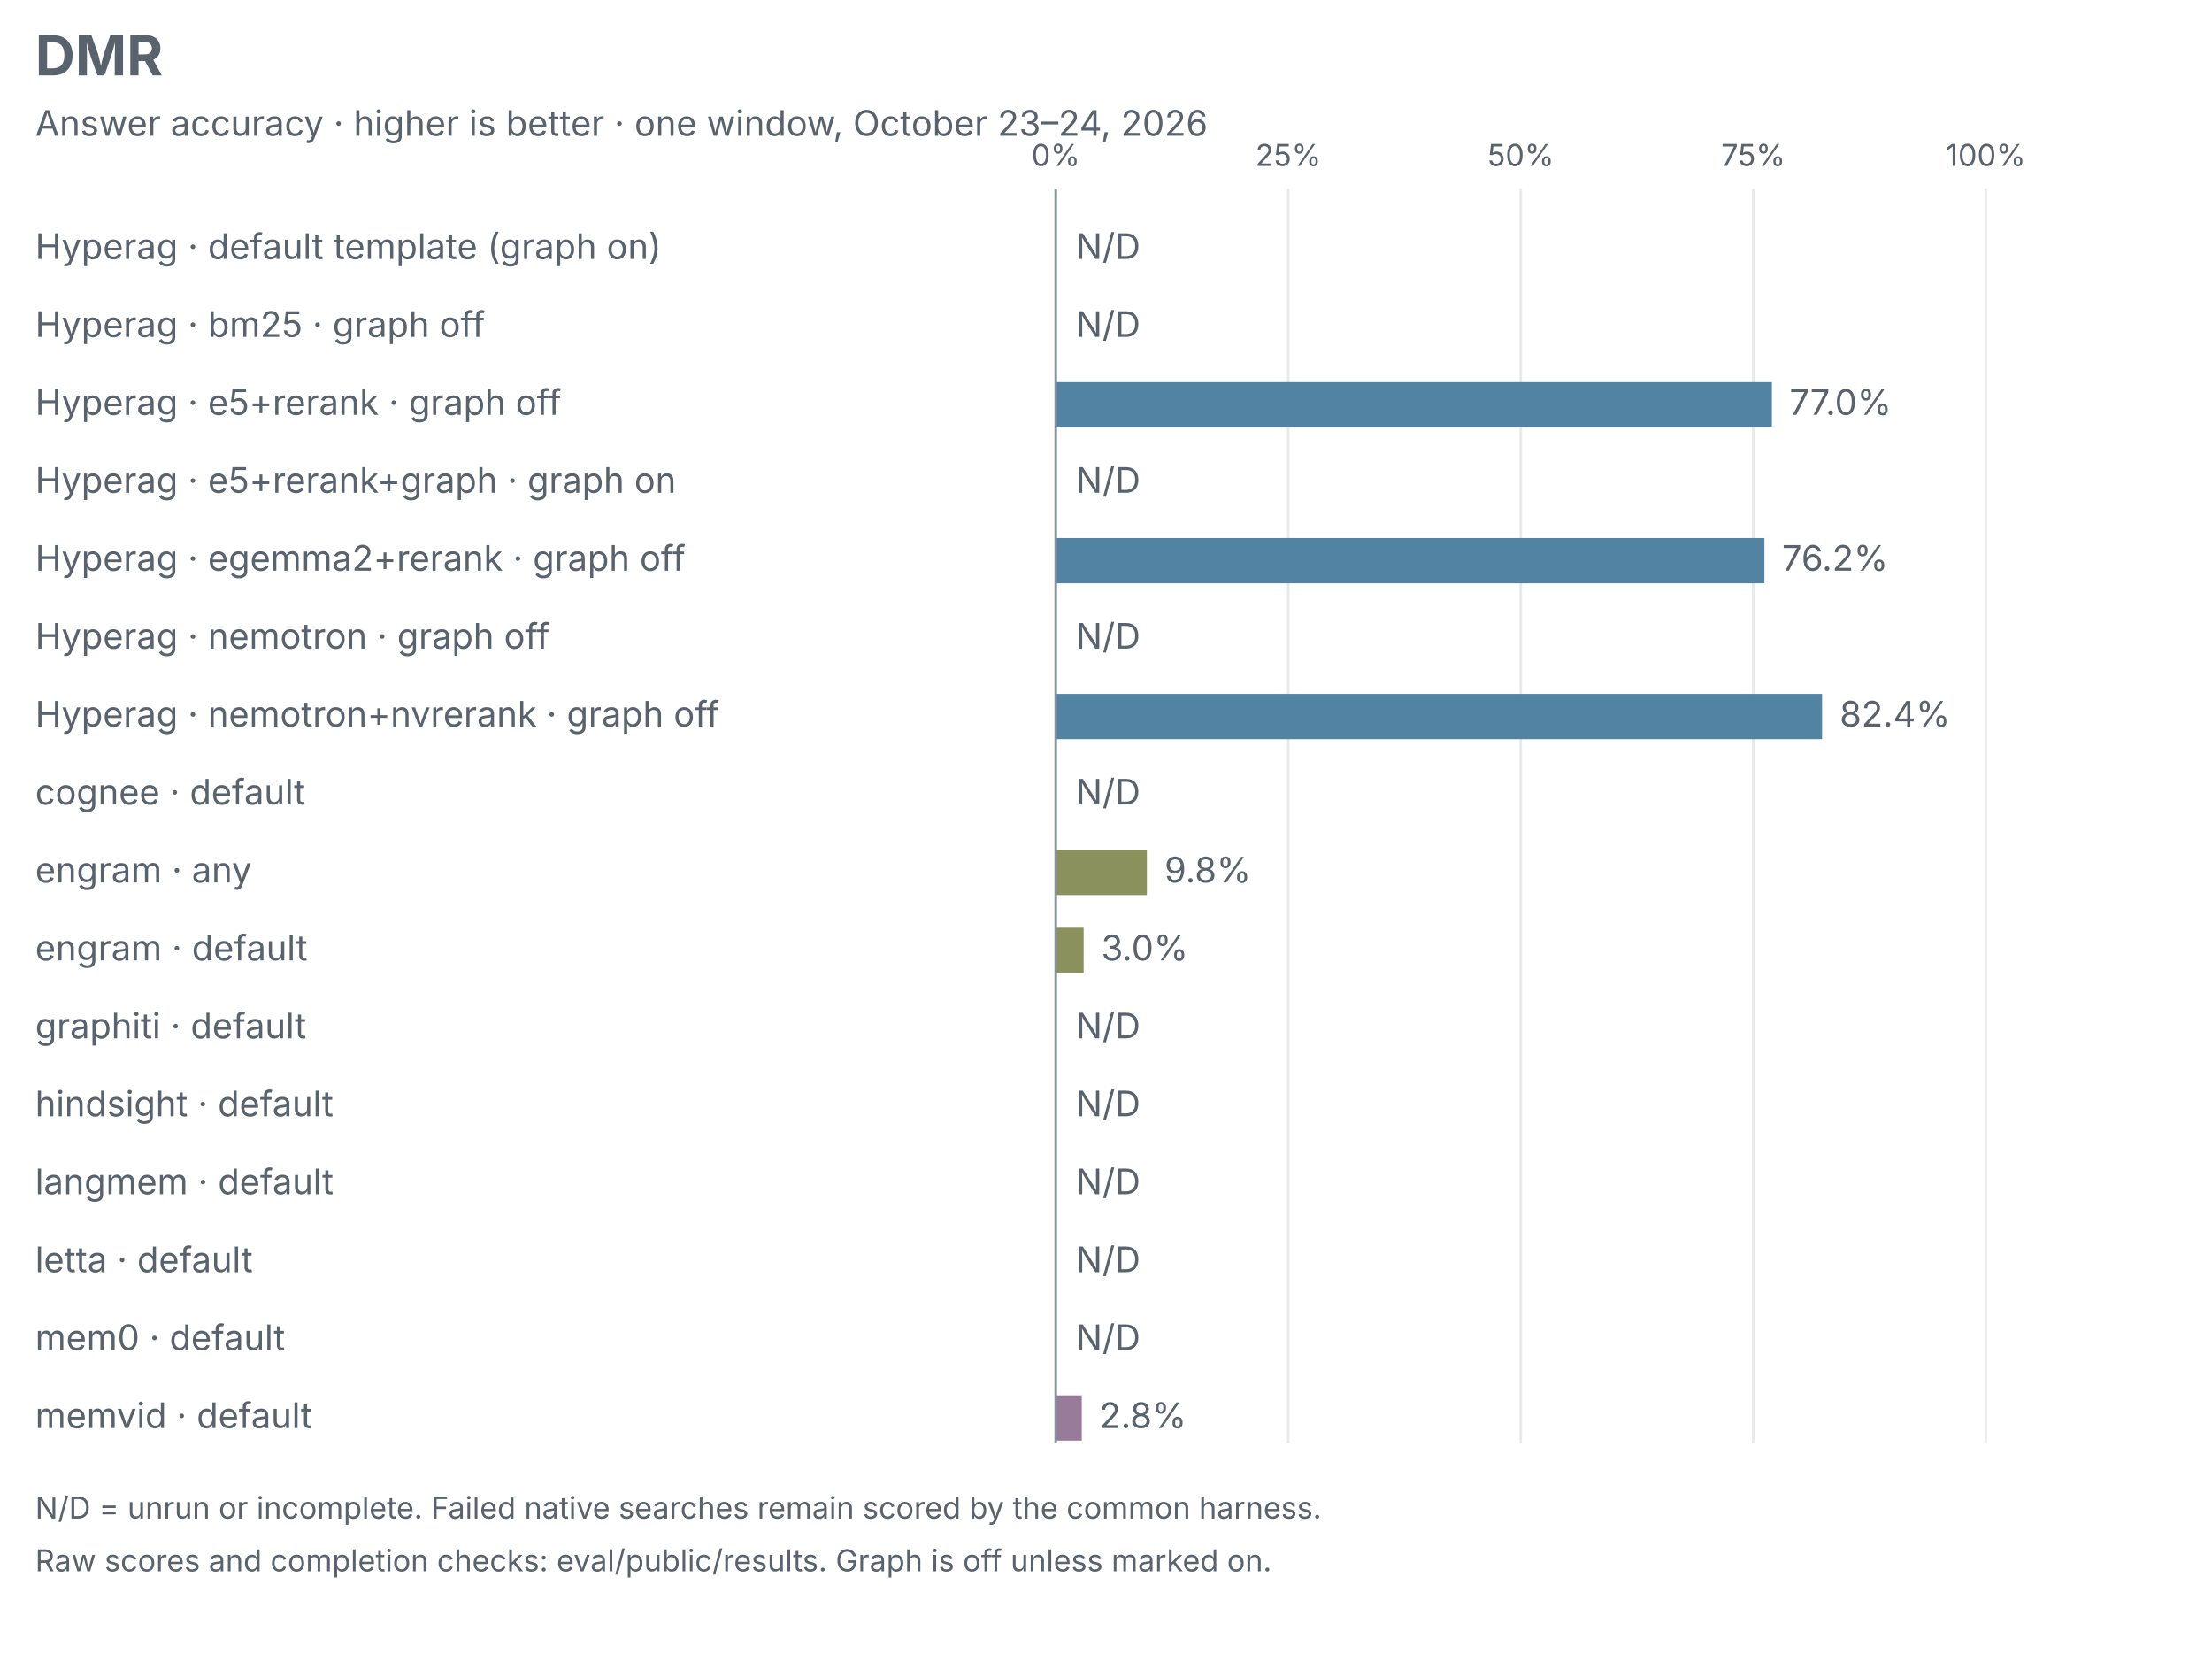
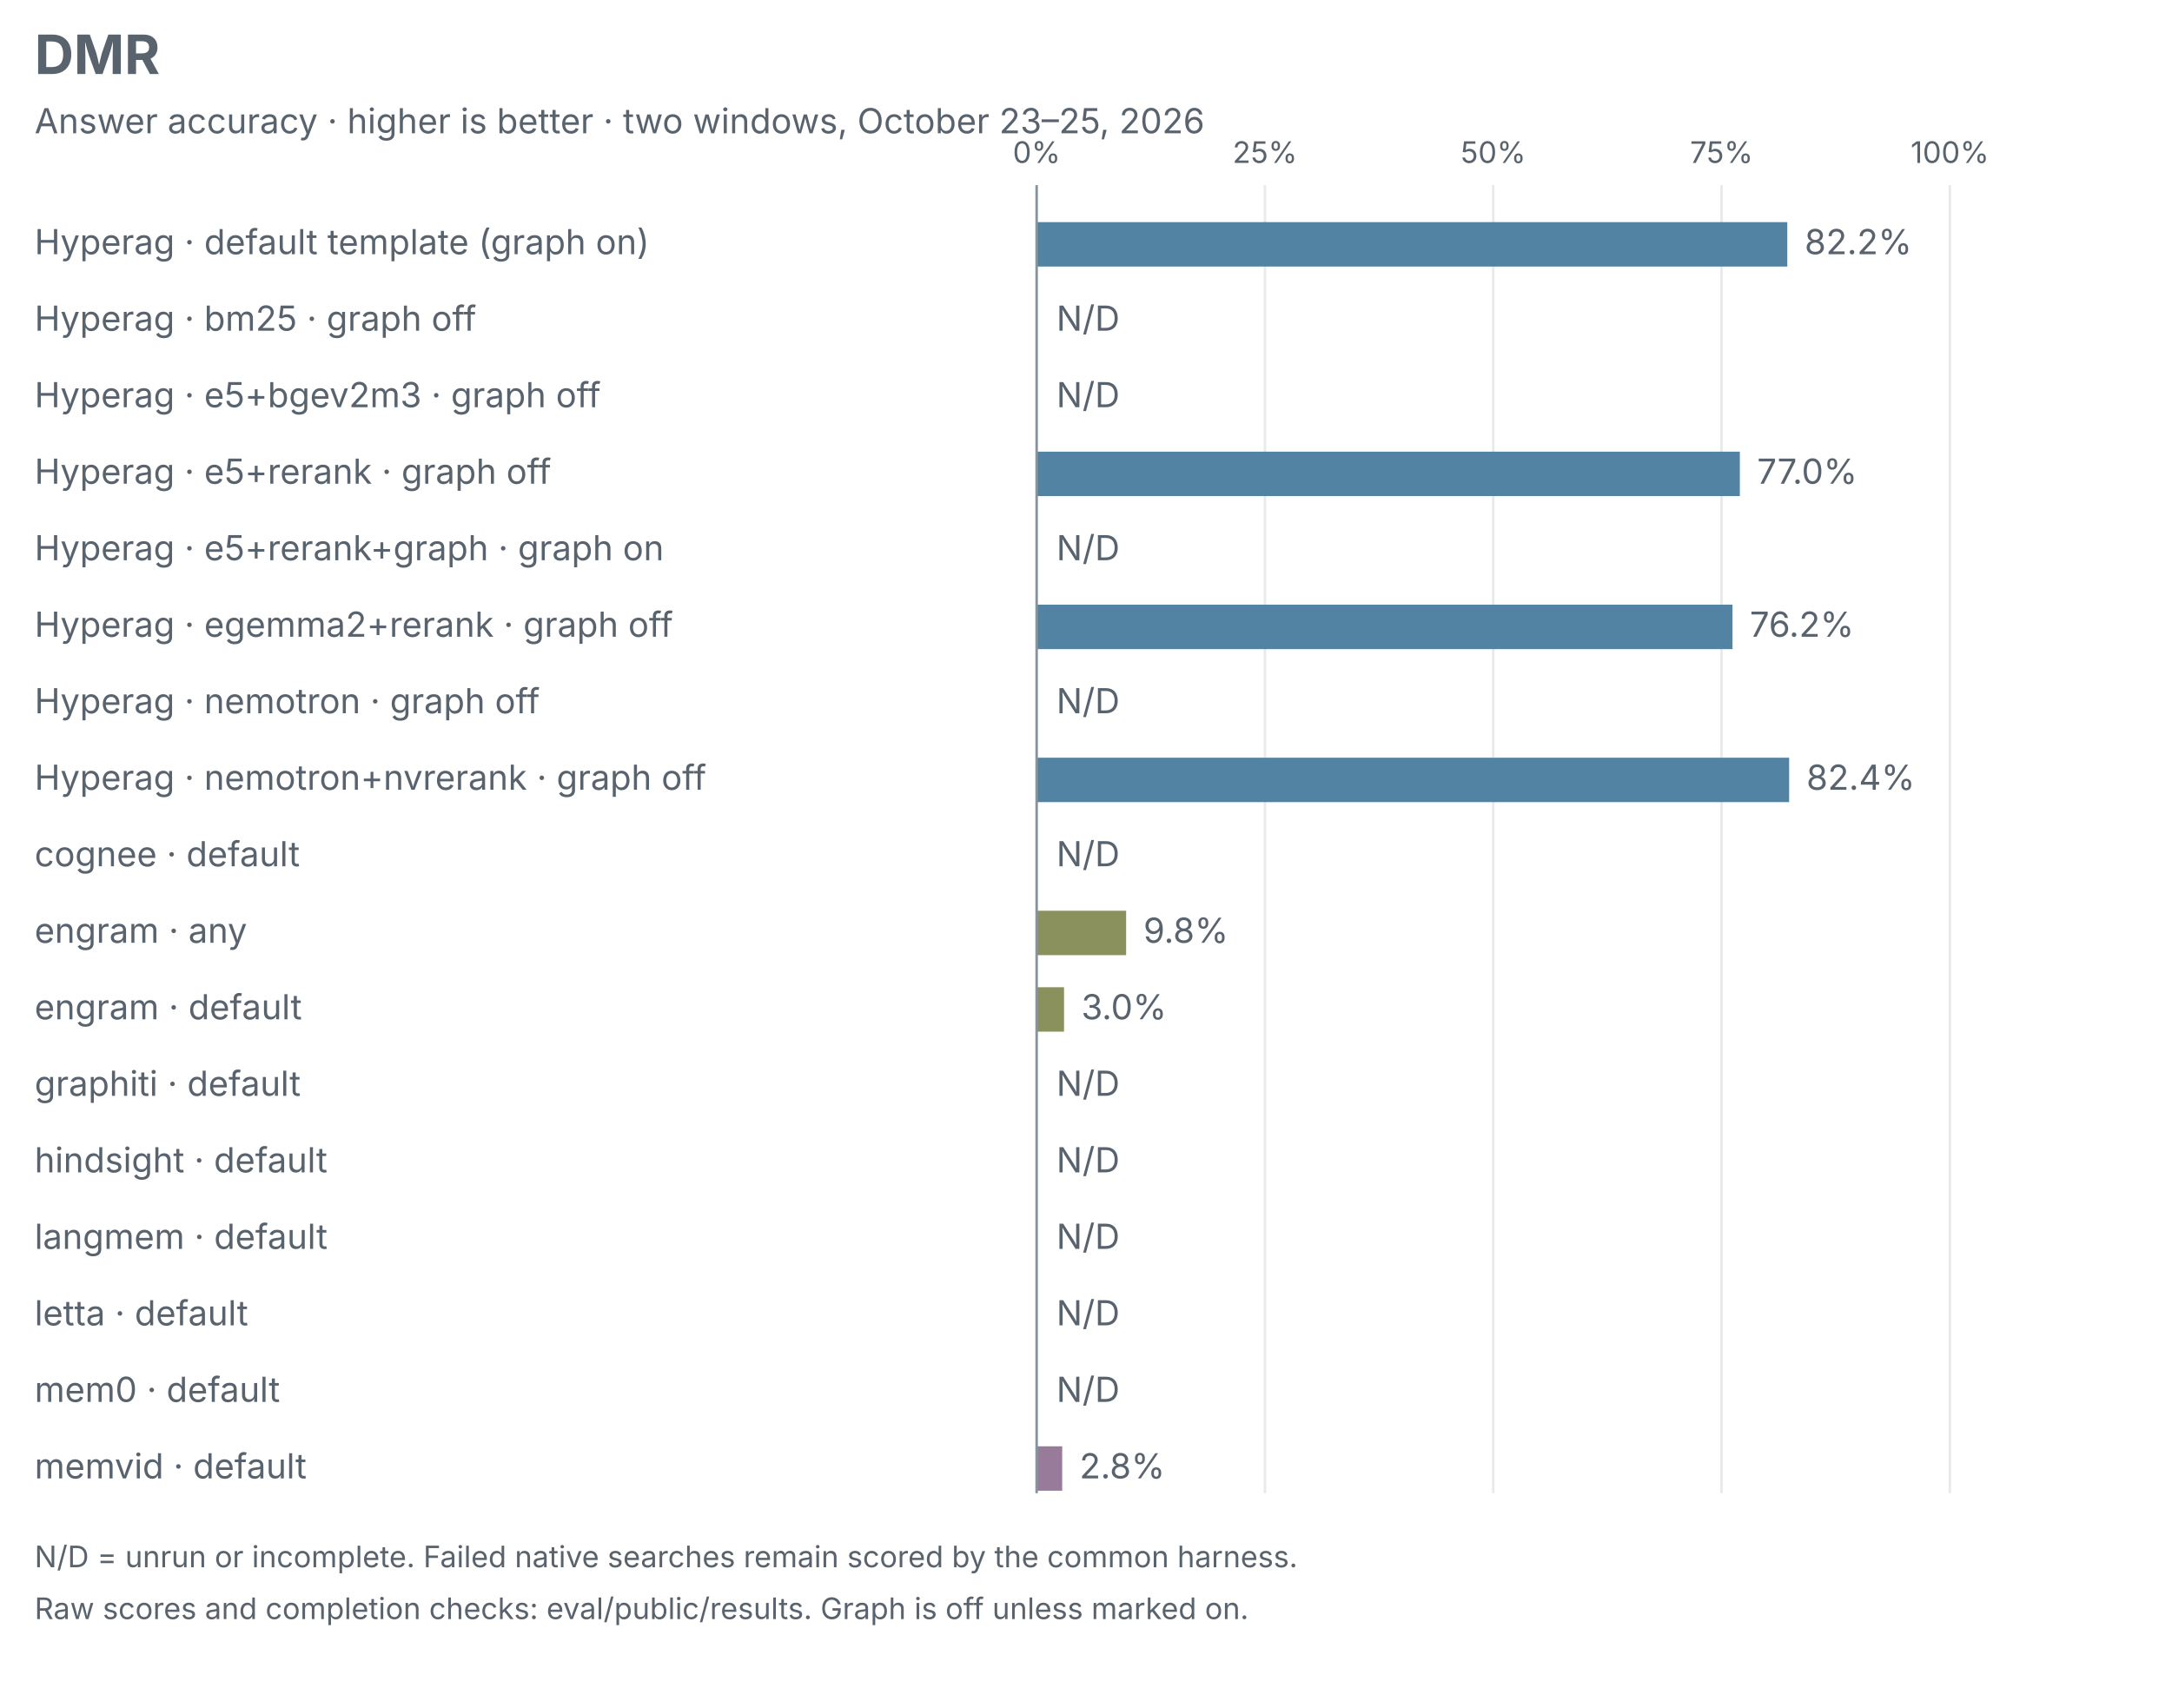
- <svg xmlns="http://www.w3.org/2000/svg" width="880" height="661" viewBox="0 0 880 661" role="img" aria-labelledby="title description">
+ <svg xmlns="http://www.w3.org/2000/svg" width="880" height="692" viewBox="0 0 880 692" role="img" aria-labelledby="title description">
  <style>text{font-family:system-ui,-apple-system,Segoe UI,sans-serif;fill:#59636e;font-size:14px}.title{font-size:22px;font-weight:650}.small{font-size:12px}.grid{stroke:#a0a8b0;stroke-opacity:.25}.axis{stroke:#89939d}@media(prefers-color-scheme:dark){text{fill:#a9b3bd}.grid{stroke:#84909b;stroke-opacity:.28}.axis{stroke:#9ca7b2}}</style>
  <text class="title" x="14" y="30">DMR</text>
-   <text x="14" y="54">Answer accuracy · higher is better · one window, October 23–24, 2026</text>
-   <line class="grid" x1="420" y1="75" x2="420" y2="574" />
+   <text x="14" y="54">Answer accuracy · higher is better · two windows, October 23–25, 2026</text>
+   <line class="grid" x1="420" y1="75" x2="420" y2="605" />
  <text class="small" text-anchor="middle" x="420" y="66">0%</text>
-   <line class="grid" x1="512.5" y1="75" x2="512.5" y2="574" />
+   <line class="grid" x1="512.5" y1="75" x2="512.5" y2="605" />
  <text class="small" text-anchor="middle" x="512.5" y="66">25%</text>
-   <line class="grid" x1="605" y1="75" x2="605" y2="574" />
+   <line class="grid" x1="605" y1="75" x2="605" y2="605" />
  <text class="small" text-anchor="middle" x="605" y="66">50%</text>
-   <line class="grid" x1="697.5" y1="75" x2="697.5" y2="574" />
+   <line class="grid" x1="697.5" y1="75" x2="697.5" y2="605" />
  <text class="small" text-anchor="middle" x="697.5" y="66">75%</text>
-   <line class="grid" x1="790" y1="75" x2="790" y2="574" />
+   <line class="grid" x1="790" y1="75" x2="790" y2="605" />
  <text class="small" text-anchor="middle" x="790" y="66">100%</text>
  <text x="14" y="103">Hyperag · default template (graph on)</text>
-   <text x="428" y="103">N/D</text>
+   <rect x="420" y="90" width="304.140" height="18" fill="#5283a3" />
+   <text x="731.140" y="103">82.2%</text>
  <text x="14" y="134">Hyperag · bm25 · graph off</text>
  <text x="428" y="134">N/D</text>
-   <text x="14" y="165">Hyperag · e5+rerank · graph off</text>
-   <rect x="420" y="152" width="284.900" height="18" fill="#5283a3" />
-   <text x="711.900" y="165">77.0%</text>
-   <text x="14" y="196">Hyperag · e5+rerank+graph · graph on</text>
-   <text x="428" y="196">N/D</text>
-   <text x="14" y="227">Hyperag · egemma2+rerank · graph off</text>
-   <rect x="420" y="214" width="281.940" height="18" fill="#5283a3" />
-   <text x="708.940" y="227">76.2%</text>
-   <text x="14" y="258">Hyperag · nemotron · graph off</text>
-   <text x="428" y="258">N/D</text>
-   <text x="14" y="289">Hyperag · nemotron+nvrerank · graph off</text>
-   <rect x="420" y="276" width="304.880" height="18" fill="#5283a3" />
-   <text x="731.880" y="289">82.4%</text>
-   <text x="14" y="320">cognee · default</text>
-   <text x="428" y="320">N/D</text>
-   <text x="14" y="351">engram · any</text>
-   <rect x="420" y="338" width="36.260" height="18" fill="#8b915c" />
-   <text x="463.260" y="351">9.8%</text>
-   <text x="14" y="382">engram · default</text>
-   <rect x="420" y="369" width="11.100" height="18" fill="#8b915c" />
-   <text x="438.100" y="382">3.0%</text>
-   <text x="14" y="413">graphiti · default</text>
-   <text x="428" y="413">N/D</text>
-   <text x="14" y="444">hindsight · default</text>
+   <text x="14" y="165">Hyperag · e5+bgev2m3 · graph off</text>
+   <text x="428" y="165">N/D</text>
+   <text x="14" y="196">Hyperag · e5+rerank · graph off</text>
+   <rect x="420" y="183" width="284.900" height="18" fill="#5283a3" />
+   <text x="711.900" y="196">77.0%</text>
+   <text x="14" y="227">Hyperag · e5+rerank+graph · graph on</text>
+   <text x="428" y="227">N/D</text>
+   <text x="14" y="258">Hyperag · egemma2+rerank · graph off</text>
+   <rect x="420" y="245" width="281.940" height="18" fill="#5283a3" />
+   <text x="708.940" y="258">76.2%</text>
+   <text x="14" y="289">Hyperag · nemotron · graph off</text>
+   <text x="428" y="289">N/D</text>
+   <text x="14" y="320">Hyperag · nemotron+nvrerank · graph off</text>
+   <rect x="420" y="307" width="304.880" height="18" fill="#5283a3" />
+   <text x="731.880" y="320">82.4%</text>
+   <text x="14" y="351">cognee · default</text>
+   <text x="428" y="351">N/D</text>
+   <text x="14" y="382">engram · any</text>
+   <rect x="420" y="369" width="36.260" height="18" fill="#8b915c" />
+   <text x="463.260" y="382">9.8%</text>
+   <text x="14" y="413">engram · default</text>
+   <rect x="420" y="400" width="11.100" height="18" fill="#8b915c" />
+   <text x="438.100" y="413">3.0%</text>
+   <text x="14" y="444">graphiti · default</text>
  <text x="428" y="444">N/D</text>
-   <text x="14" y="475">langmem · default</text>
+   <text x="14" y="475">hindsight · default</text>
  <text x="428" y="475">N/D</text>
-   <text x="14" y="506">letta · default</text>
+   <text x="14" y="506">langmem · default</text>
  <text x="428" y="506">N/D</text>
-   <text x="14" y="537">mem0 · default</text>
+   <text x="14" y="537">letta · default</text>
  <text x="428" y="537">N/D</text>
-   <text x="14" y="568">memvid · default</text>
-   <rect x="420" y="555" width="10.360" height="18" fill="#987b9a" />
-   <text x="437.360" y="568">2.8%</text>
-   <line class="axis" x1="420" y1="75" x2="420" y2="574" />
-   <text class="small" x="14" y="604">N/D = unrun or incomplete. Failed native searches remain scored by the common harness.</text>
-   <text class="small" x="14" y="625">Raw scores and completion checks: eval/public/results. Graph is off unless marked on.</text>
+   <text x="14" y="568">mem0 · default</text>
+   <text x="428" y="568">N/D</text>
+   <text x="14" y="599">memvid · default</text>
+   <rect x="420" y="586" width="10.360" height="18" fill="#987b9a" />
+   <text x="437.360" y="599">2.8%</text>
+   <line class="axis" x1="420" y1="75" x2="420" y2="605" />
+   <text class="small" x="14" y="635">N/D = unrun or incomplete. Failed native searches remain scored by the common harness.</text>
+   <text class="small" x="14" y="656">Raw scores and completion checks: eval/public/results. Graph is off unless marked on.</text>
</svg>
